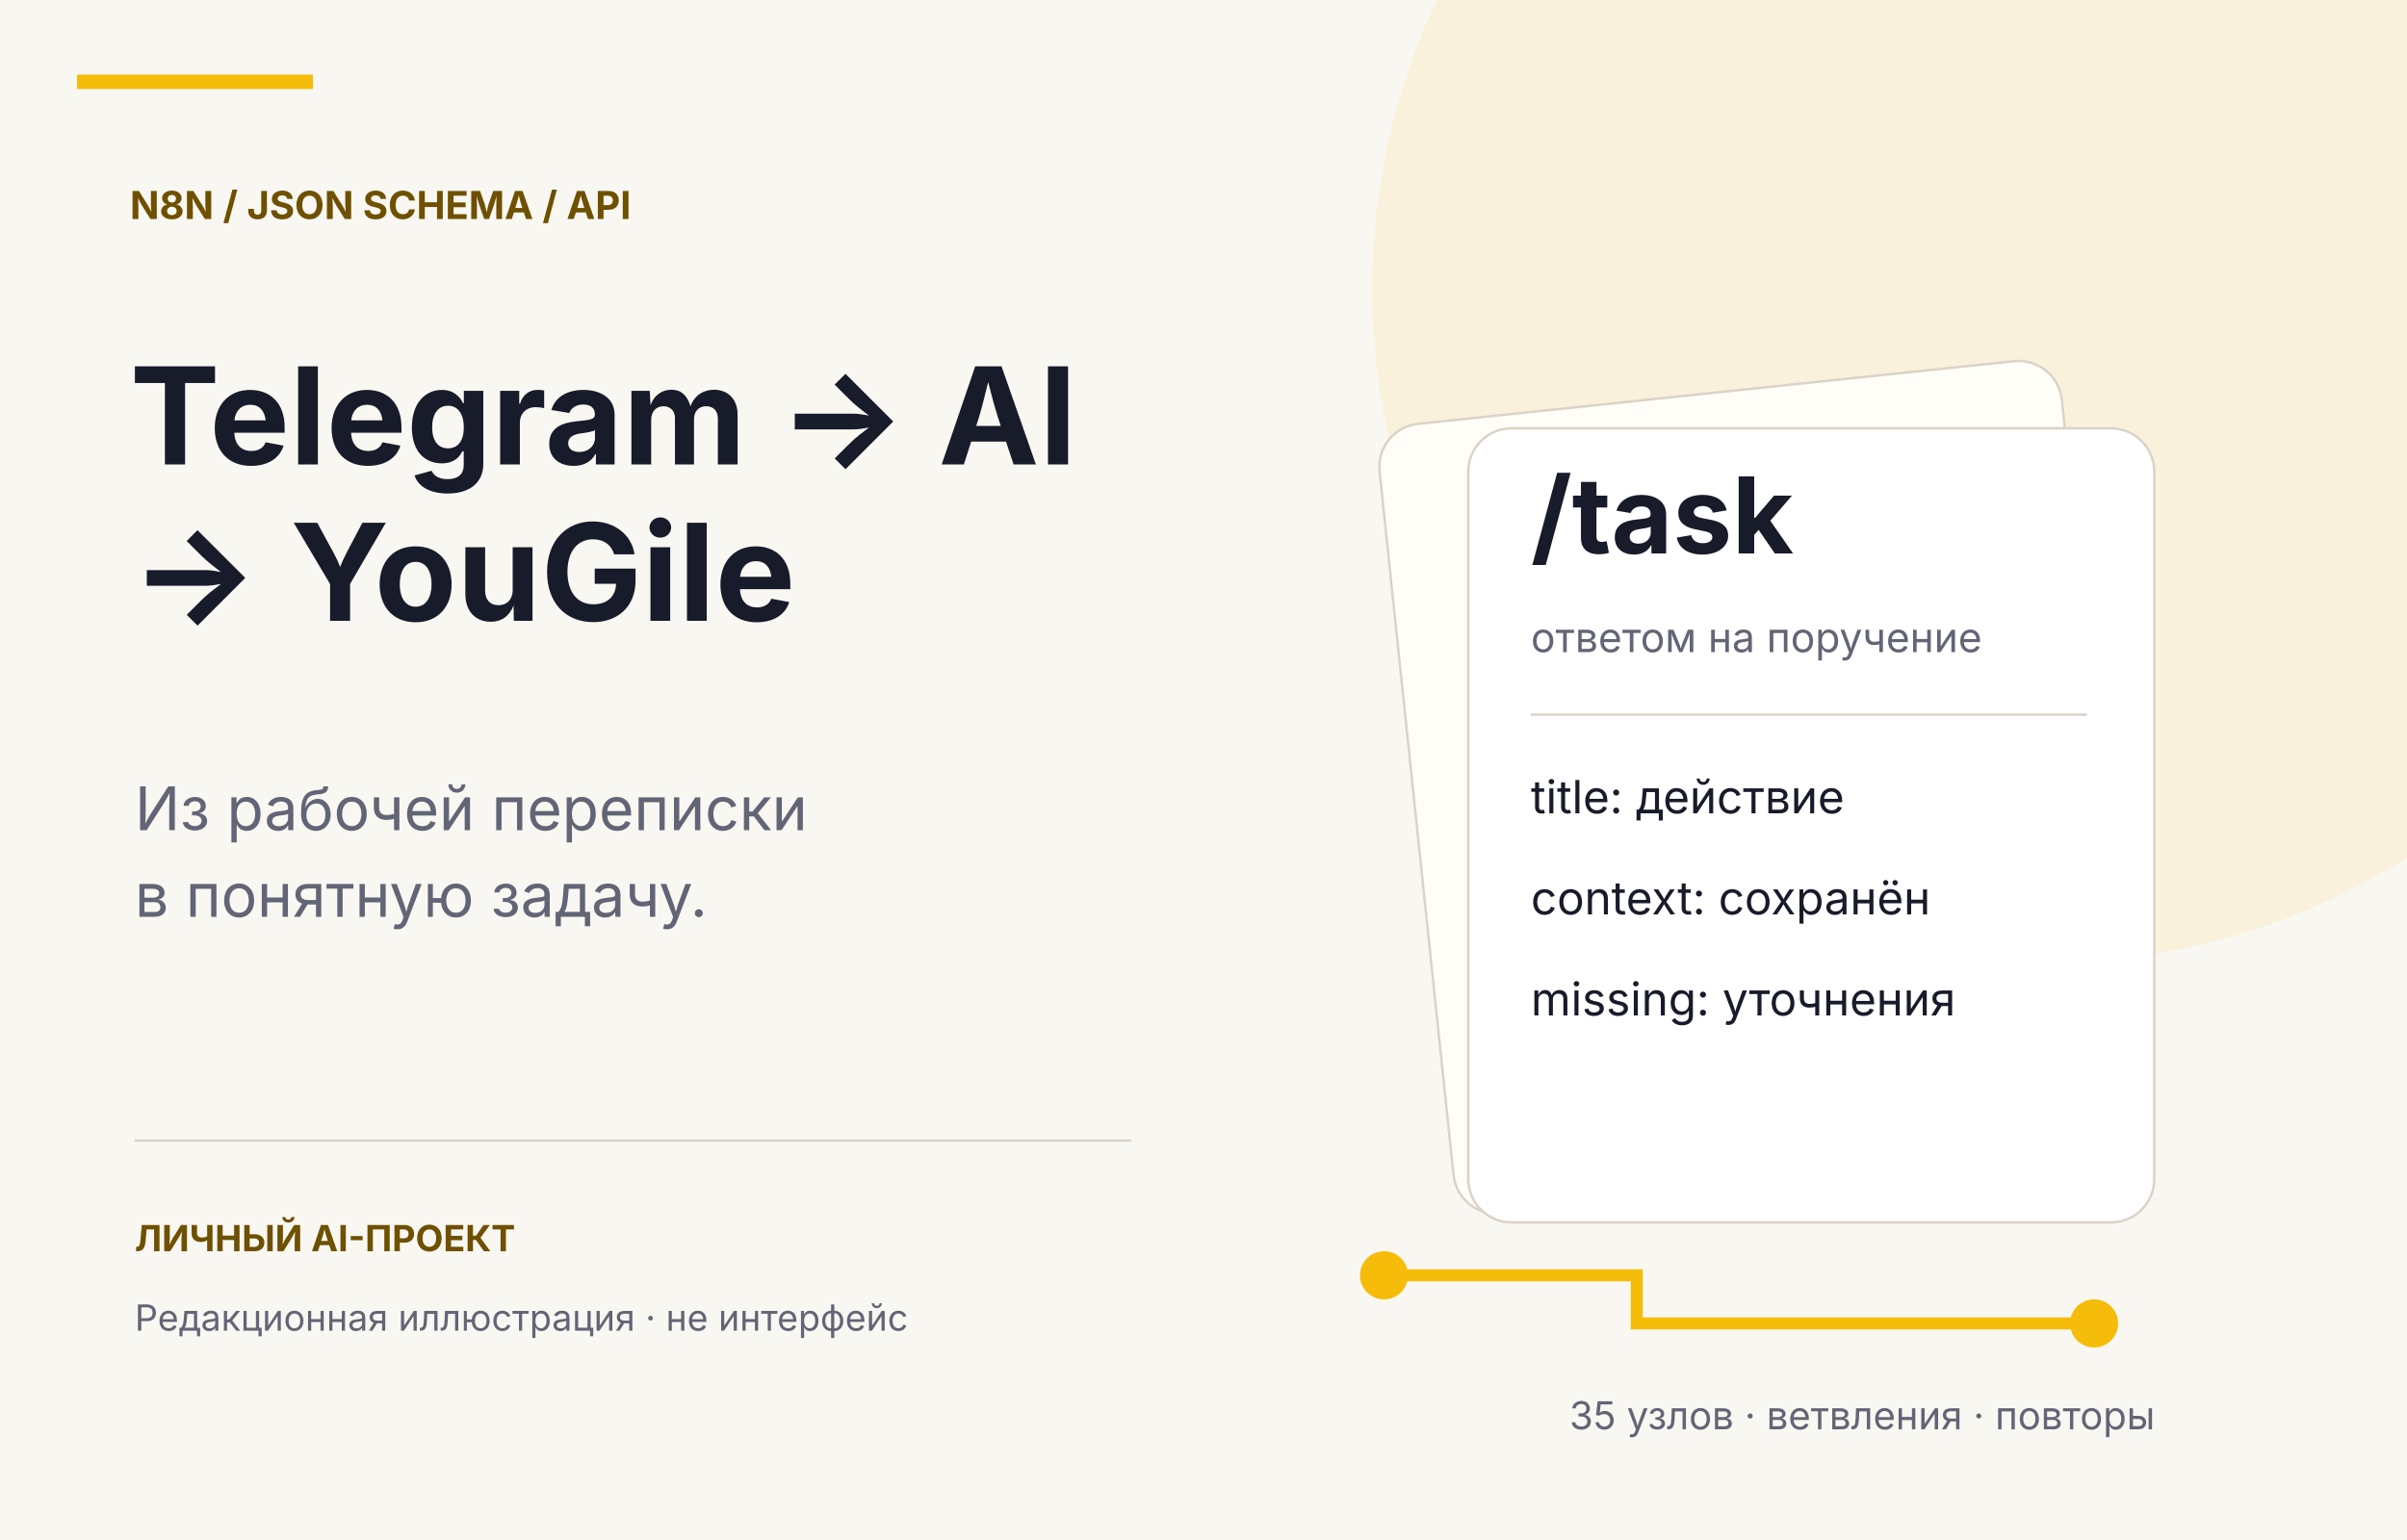
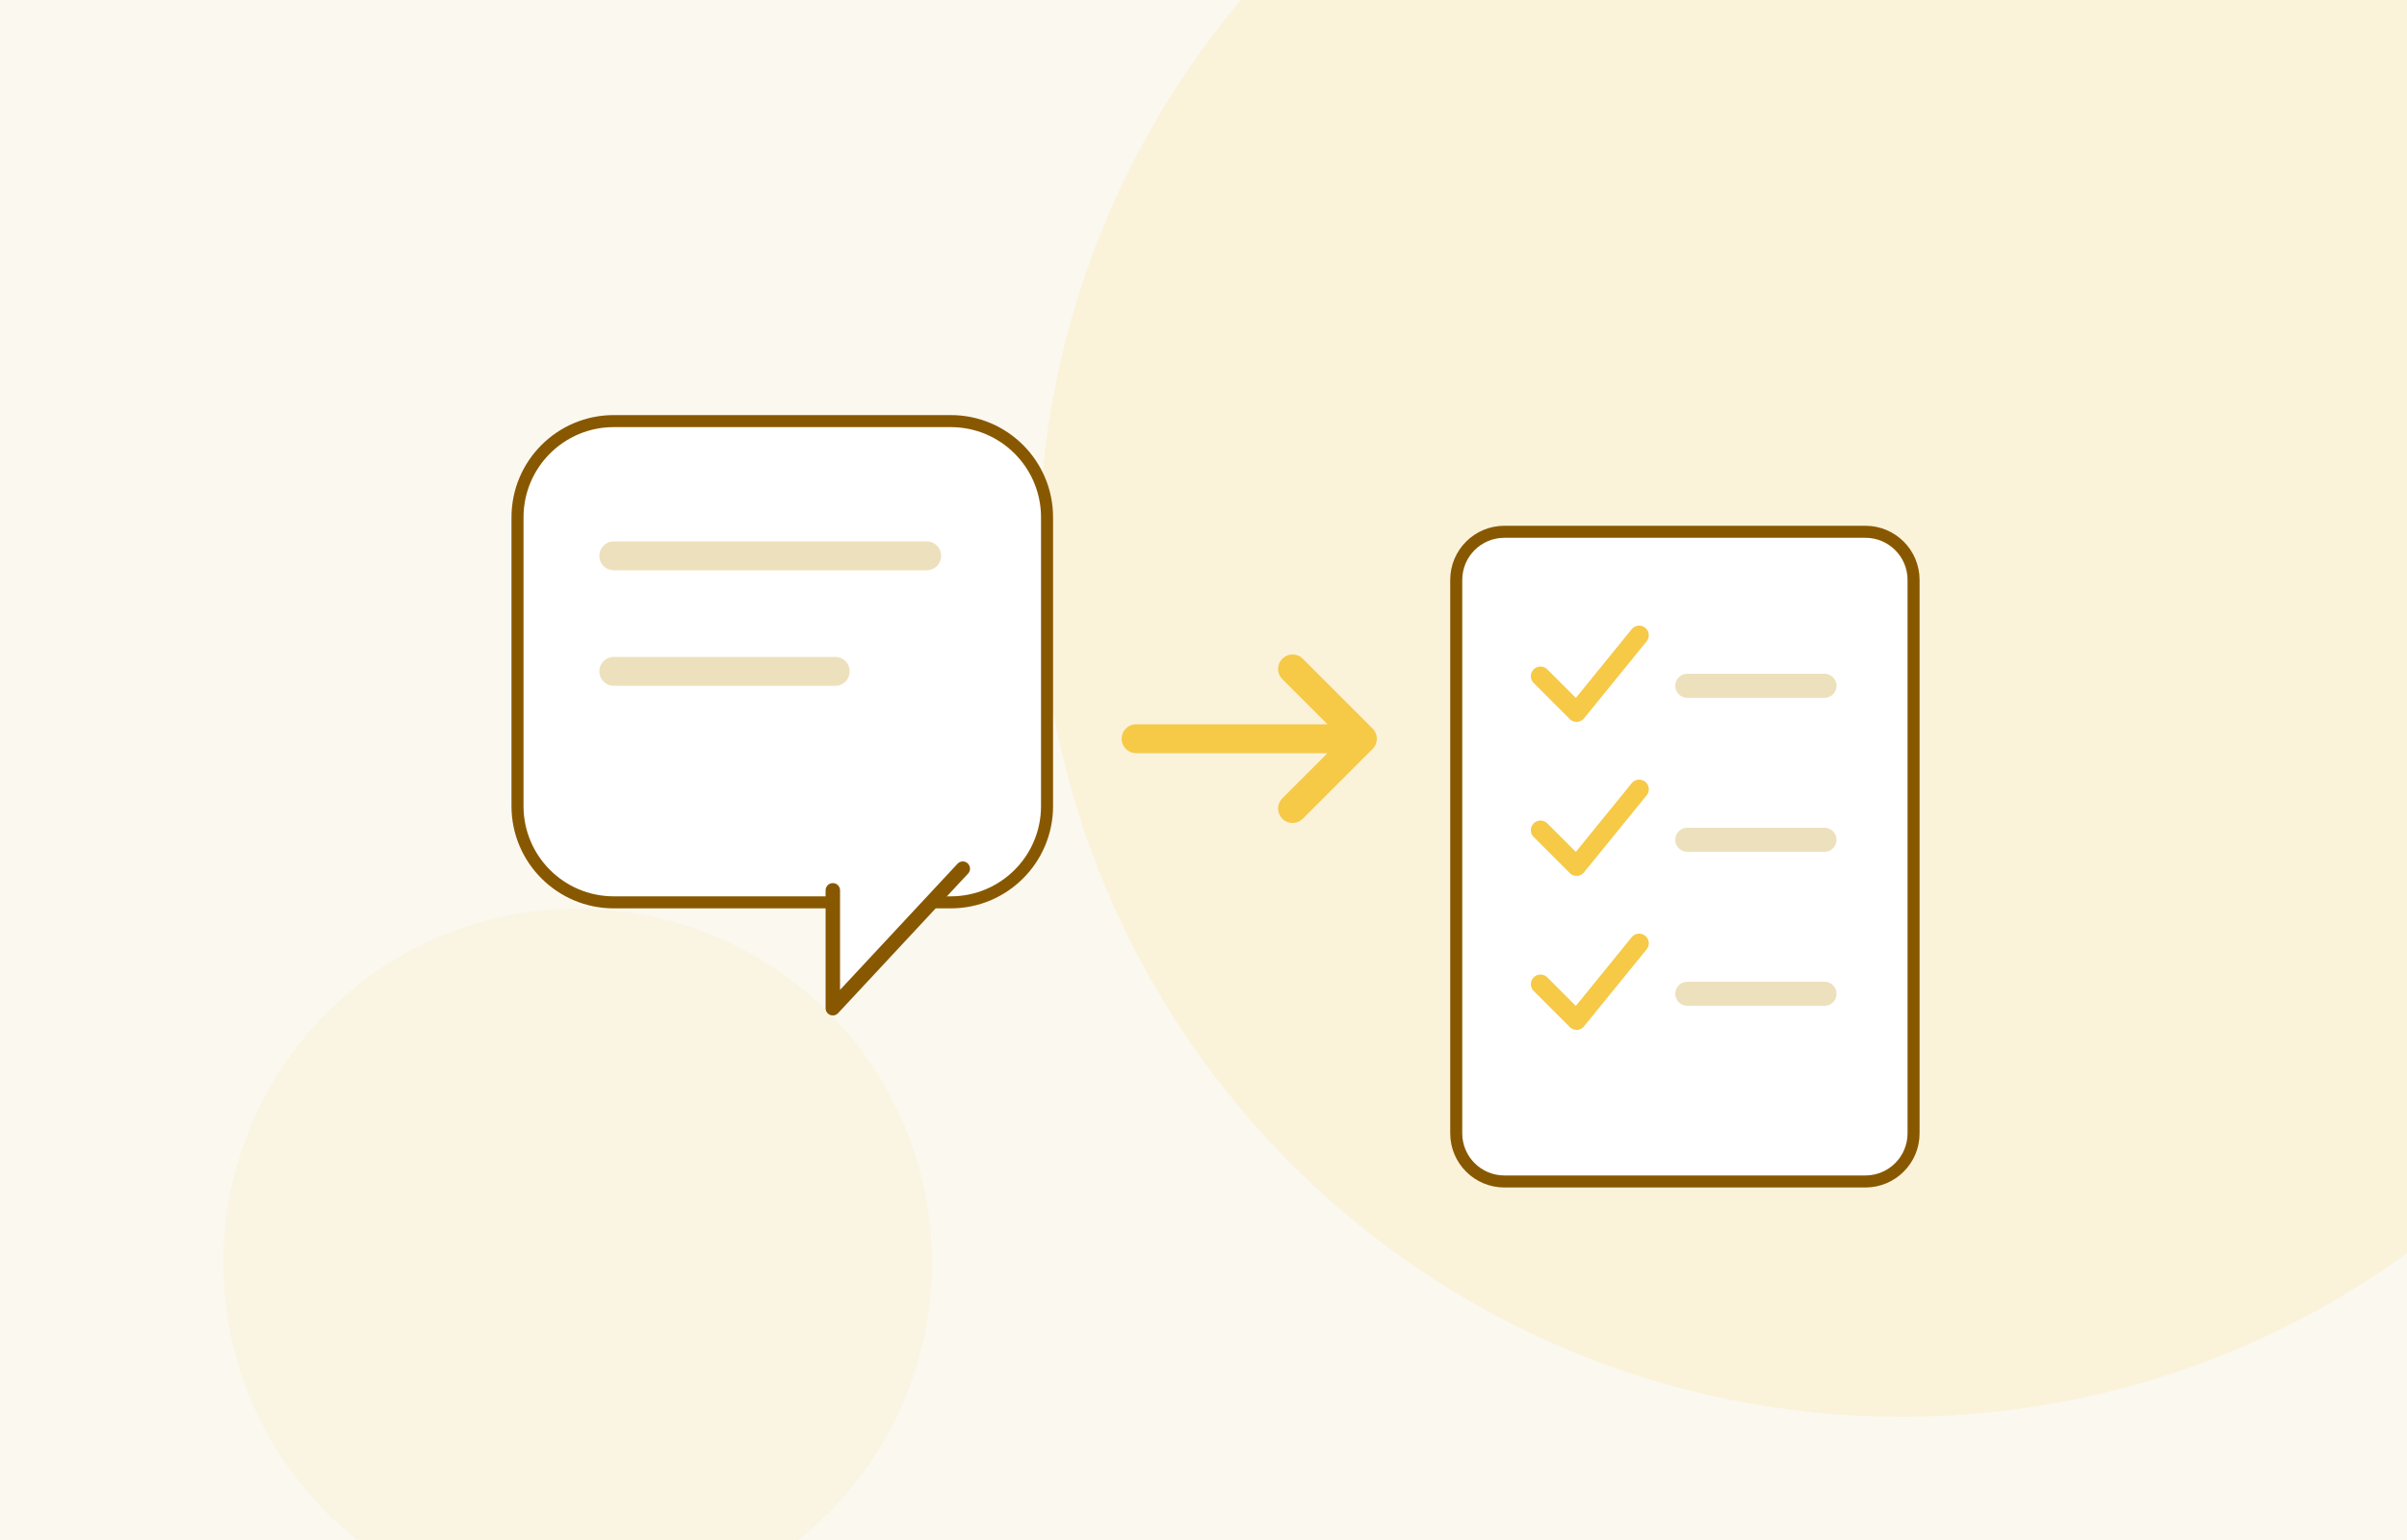
- <svg xmlns="http://www.w3.org/2000/svg" width="1000" height="640" viewBox="0 0 1000 640" role="img">
-   <defs>
-     <marker id="arrow" markerWidth="8" markerHeight="8" refX="7" refY="4" orient="auto">
-       <path d="M0 0L8 4L0 8" fill="#a87b00" />
-     </marker>
-   </defs>
-   <rect width="100%" height="100%" fill="#f9f7f2" />
-   <g font-family="Inter,Arial,sans-serif">
-     <circle cx="850" cy="120" r="280" fill="#f5bc0a" opacity=".10" />
-     <path d="M32 34H130" stroke="#f5bc0a" stroke-width="6" />
-     <text x="54" y="91" font-size="16" fill="#6e5000" font-weight="700">N8N / JSON SCHEMA / API</text>
-     <text x="54" y="193" font-size="56" fill="#181b2a" font-weight="700">Telegram → AI</text>
-     <text x="54" y="258" font-size="56" fill="#181b2a" font-weight="700">→ YouGile</text>
-     <text x="56" y="345" font-size="25" fill="#626575" font-weight="400">Из рабочей переписки</text>
-     <text x="56" y="381" font-size="25" fill="#626575" font-weight="400">в понятную задачу.</text>
-     <path d="M56 474H470" stroke="#d9d3c8" />
-     <text x="56" y="520" font-size="15" fill="#6e5000" font-weight="700">ЛИЧНЫЙ AI-ПРОЕКТ</text>
-     <text x="56" y="553" font-size="15" fill="#626575" font-weight="400">Редакционная иллюстрация · не интерфейс</text>
-     <g transform="rotate(-6 750 300)">
-       <rect x="585" y="160" width="285" height="330" rx="18" fill="#fffdf7" stroke="#d9d3c8" />
-     </g>
-     <rect x="610" y="178" width="285" height="330" rx="18" fill="white" stroke="#d9d3c8" />
-     <text x="636" y="230" font-size="44" fill="#181b2a" font-weight="700">/task</text>
-     <text x="636" y="271" font-size="17" fill="#626575" font-weight="400">ответом на поручение</text>
-     <path d="M636 297H867" stroke="#d9d3c8" />
-     <text x="636" y="338" font-size="19" fill="#181b2a" font-weight="400">title: действие</text>
-     <text x="636" y="380" font-size="19" fill="#181b2a" font-weight="400">context: сохранён</text>
-     <text x="636" y="422" font-size="19" fill="#181b2a" font-weight="400">missing: уточнения</text>
-     <path d="M575 530H680V550H870" fill="none" stroke="#f5bc0a" stroke-width="5" />
-     <circle cx="575" cy="530" r="10" fill="#f5bc0a" />
-     <circle cx="870" cy="550" r="10" fill="#f5bc0a" />
-     <text x="652" y="594" font-size="16" fill="#626575" font-weight="400">35 узлов · ветвления · повторы</text>
+ <svg xmlns="http://www.w3.org/2000/svg" viewBox="0 0 1000 640" width="1000" height="640" role="img">
+   <rect width="1000" height="640" fill="#fbf8f0" />
+   <circle cx="790.0" cy="230.4" r="358.4" fill="#f6c947" opacity=".13" />
+   <circle cx="240.0" cy="524.8" r="147.2" fill="#f6c947" opacity=".08" />
+   <g transform="translate(500 325) scale(1)">
+     <rect x="-285" y="-150" width="220" height="200" rx="40" fill="white" stroke="#885800" stroke-width="5" />
+     <path d="M -100 36 l -54 58 V 45" fill="white" stroke="#885800" stroke-width="6" stroke-linecap="round" stroke-linejoin="round" />
+     <path d="M -245 -94 h 130 M -245 -46 h 92" fill="none" stroke="#ede0bc" stroke-width="12" stroke-linecap="round" stroke-linejoin="round" />
+     <path d="M -28 -18 H 66 l -29 -29 M 66 -18 l -29 29" fill="none" stroke="#f6c947" stroke-width="12" stroke-linecap="round" stroke-linejoin="round" />
+     <rect x="105" y="-104" width="190" height="270" rx="20" fill="white" stroke="#885800" stroke-width="5" />
+     <path d="M 140 -44 l 15 15 26 -32 M 140 20 l 15 15 26 -32 M 140 84 l 15 15 26 -32" fill="none" stroke="#f6c947" stroke-width="8" stroke-linecap="round" stroke-linejoin="round" />
+     <path d="M 201 -40 h 57 M 201 24 h 57 M 201 88 h 57" fill="none" stroke="#ede0bc" stroke-width="10" stroke-linecap="round" stroke-linejoin="round" />
  </g>
</svg>
